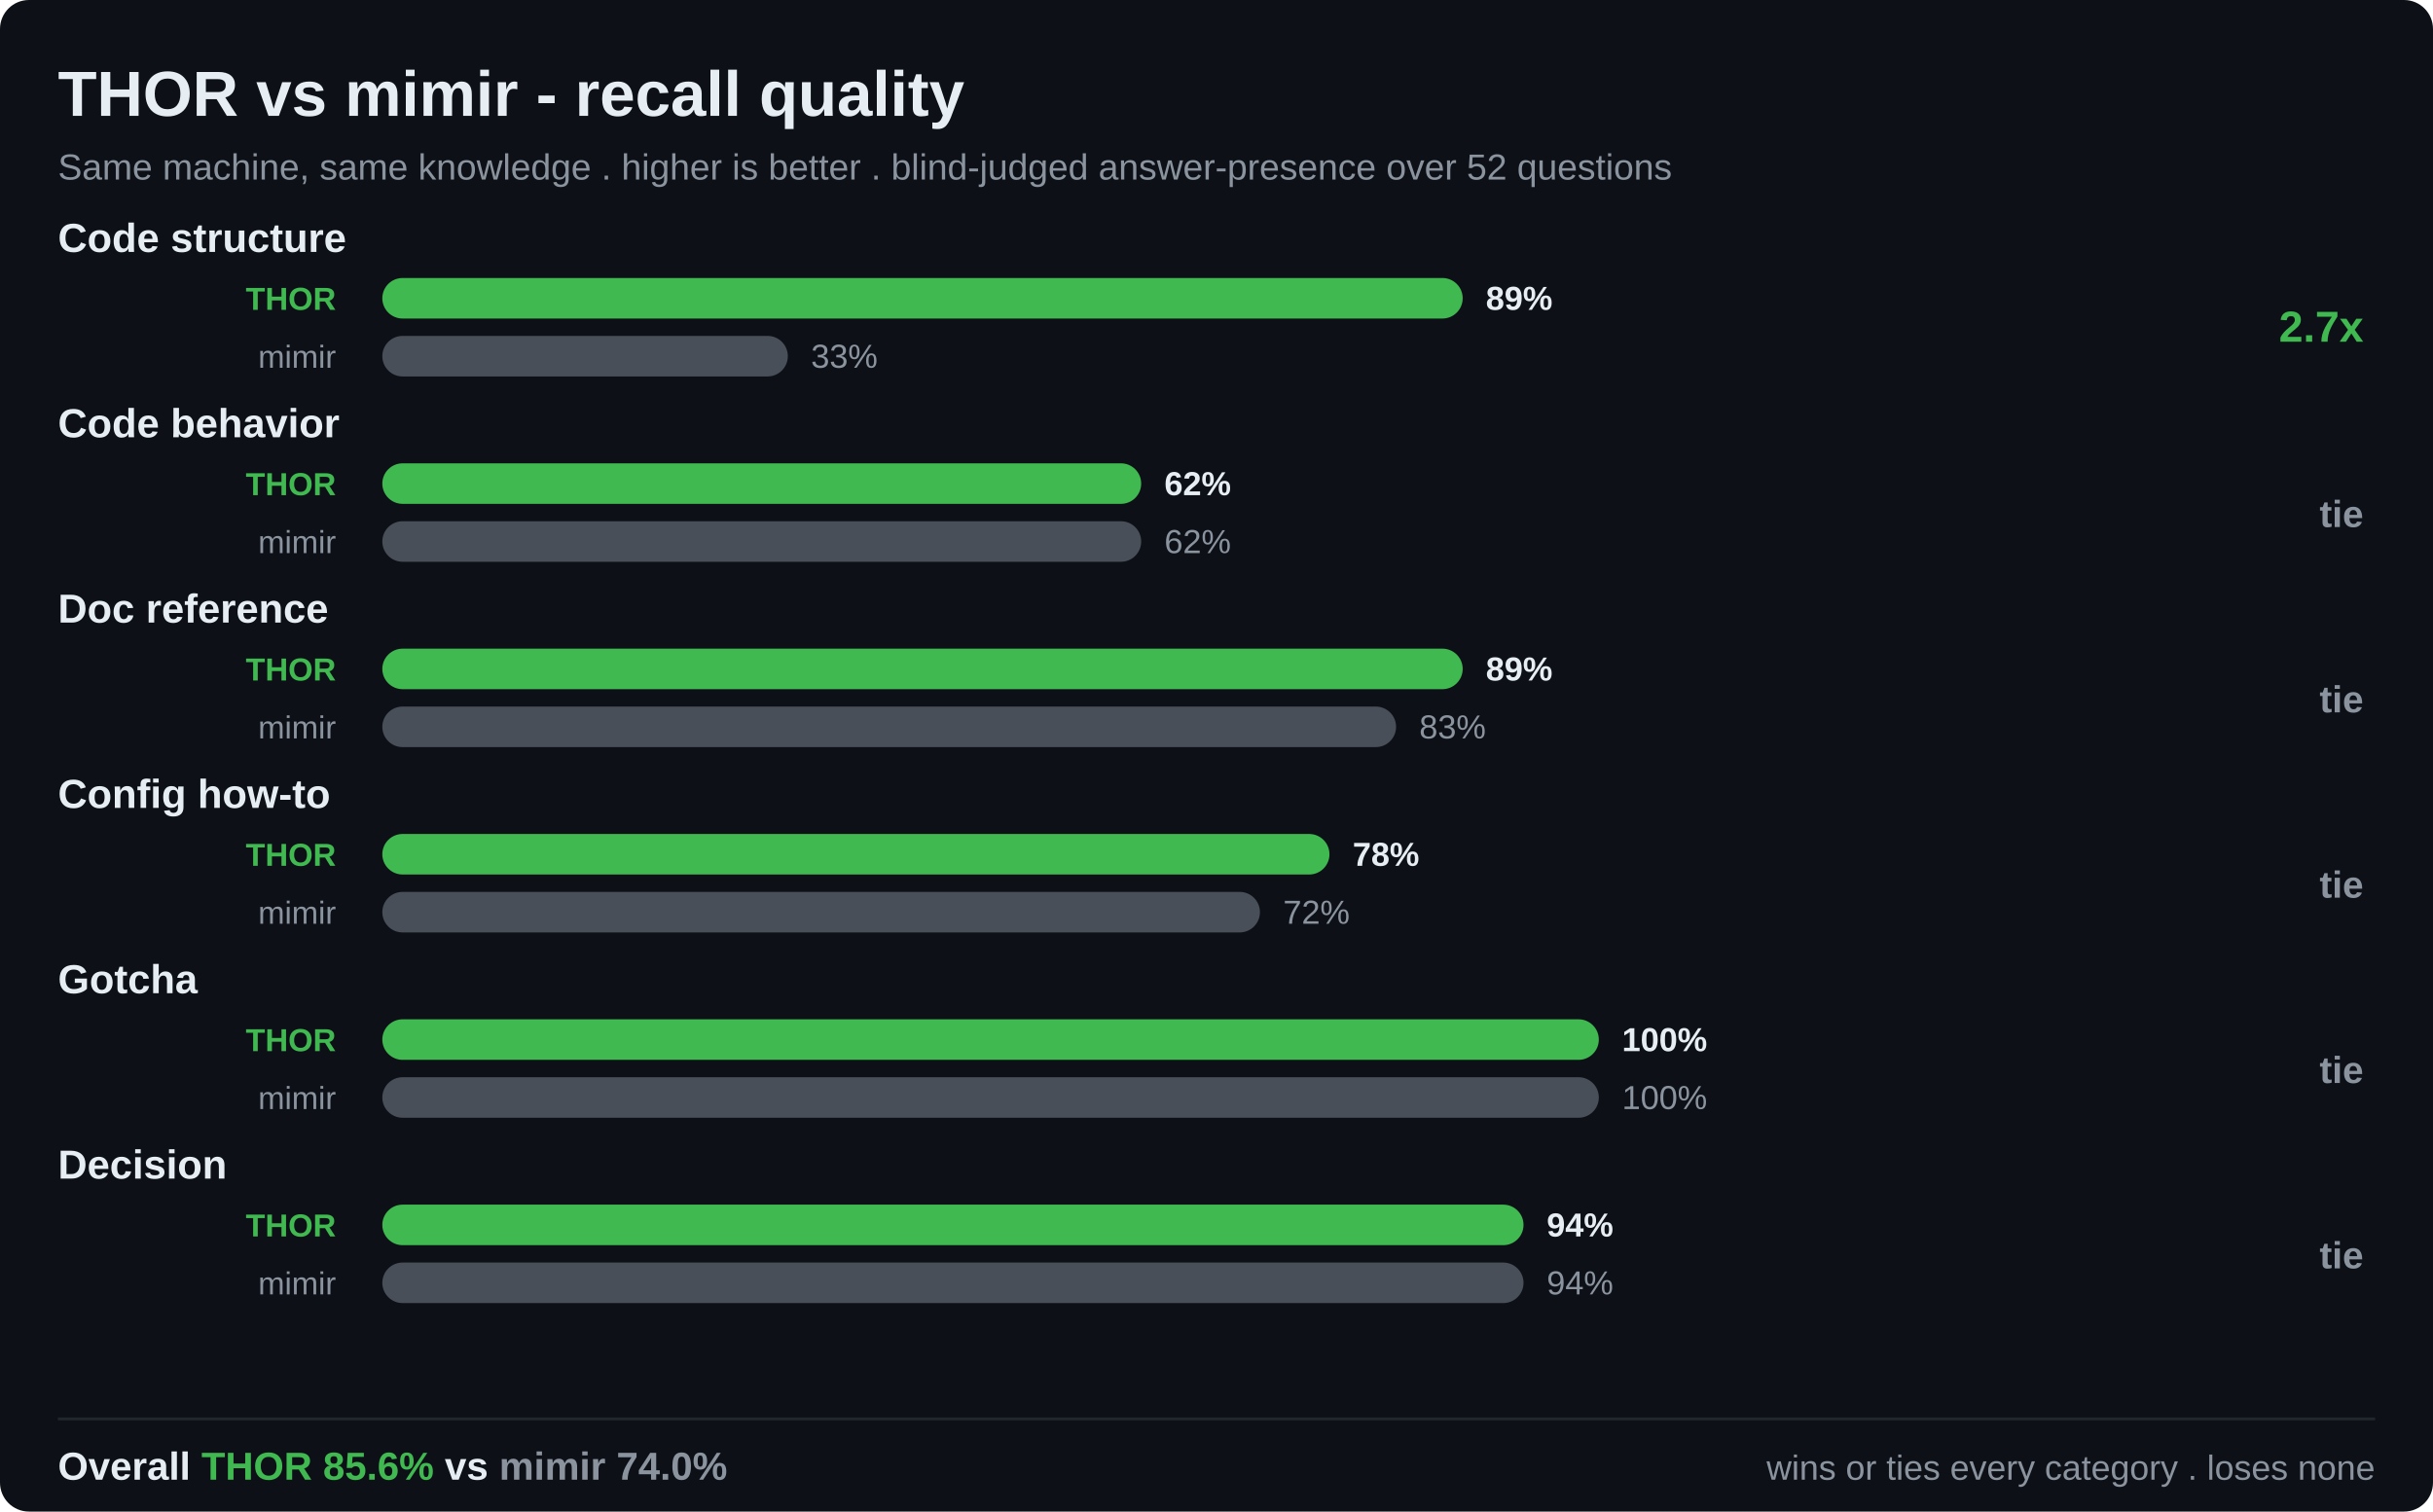
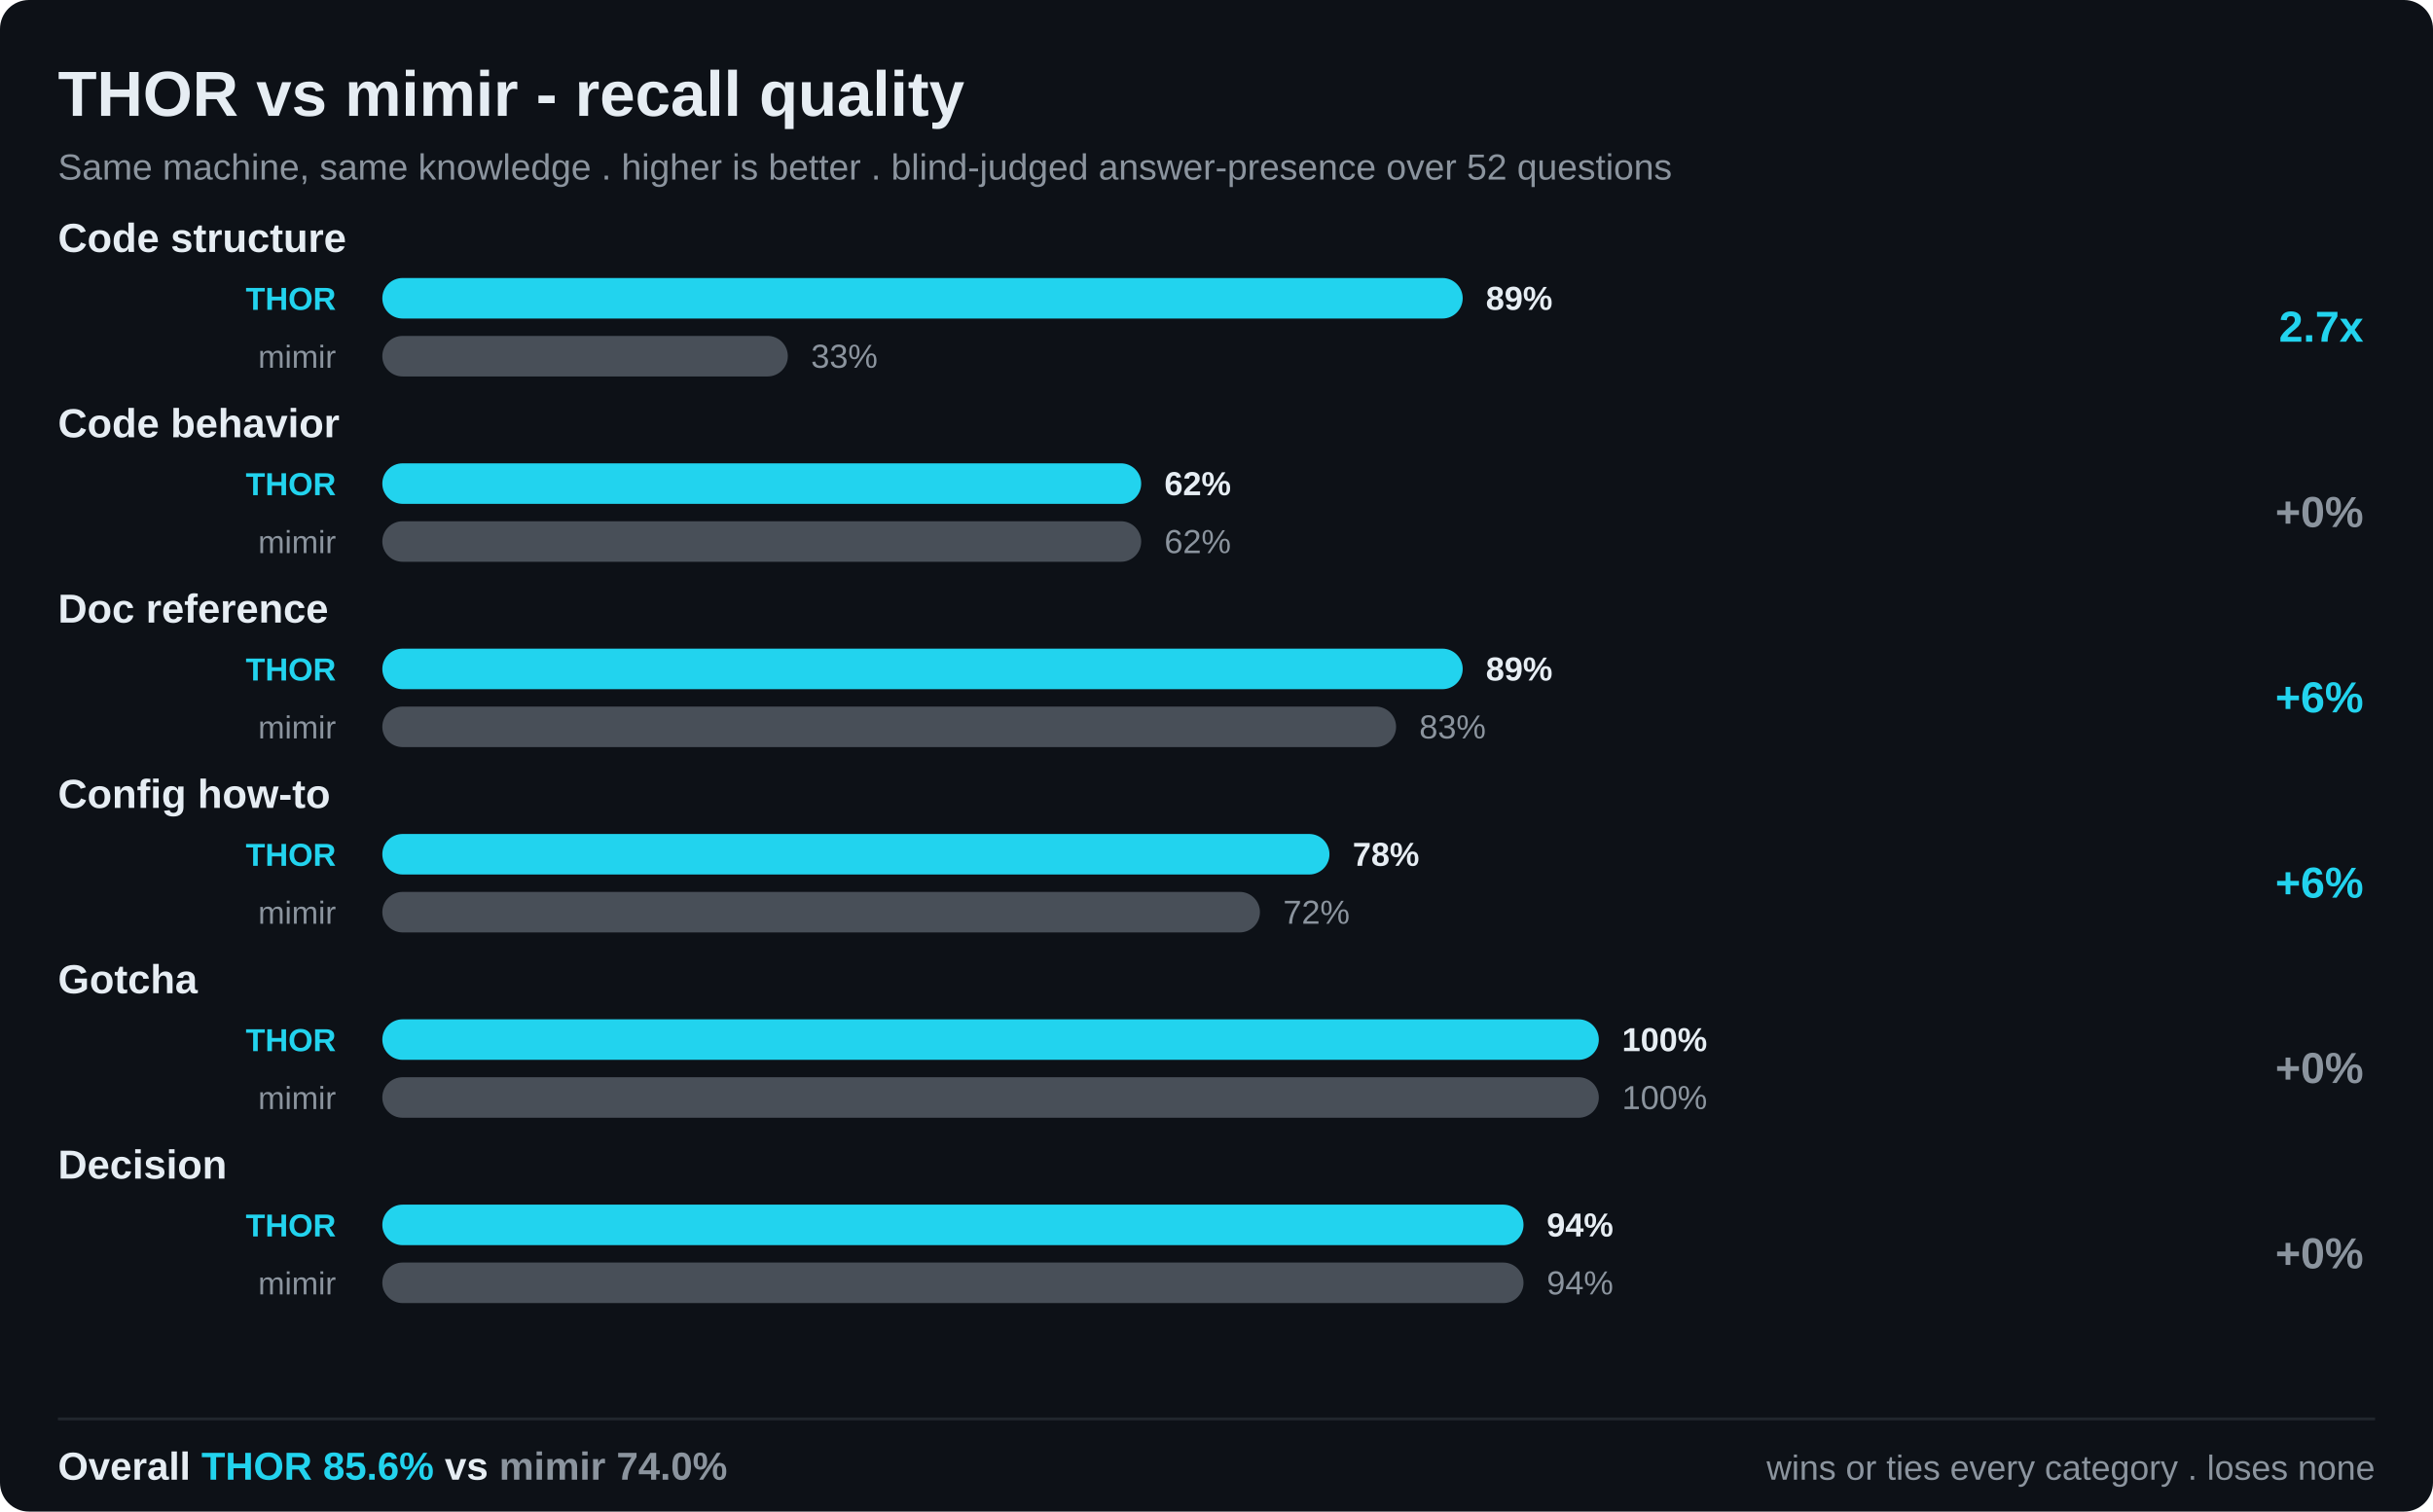
<svg xmlns="http://www.w3.org/2000/svg" viewBox="0 0 840 522" font-family="Segoe UI, Helvetica Neue, Arial, sans-serif">
  <rect x="0" y="0" width="840" height="522" rx="10" fill="#0d1117" />
  <text x="20" y="40" fill="#e6edf3" font-size="22" font-weight="800">THOR vs mimir - recall quality</text>
  <text x="20" y="62" fill="#8b949e" font-size="12.5">Same machine, same knowledge . higher is better . blind-judged answer-presence over 52 questions</text>
  <text x="20" y="87" fill="#e6edf3" font-size="14" font-weight="700">Code structure</text>
-   <text x="116" y="107" fill="#3fb950" font-size="11" font-weight="700" text-anchor="end">THOR</text>
-   <rect x="132" y="96" width="373" height="14" rx="7" fill="#3fb950" />
+   <text x="116" y="107" fill="#22d3ee" font-size="11" font-weight="700" text-anchor="end">THOR</text>
+   <rect x="132" y="96" width="373" height="14" rx="7" fill="#22d3ee" />
  <text x="513" y="107" fill="#e6edf3" font-size="11.5" font-weight="700">89%</text>
  <text x="116" y="127" fill="#8b949e" font-size="11" text-anchor="end">mimir</text>
  <rect x="132" y="116" width="140" height="14" rx="7" fill="#484f58" />
  <text x="280" y="127" fill="#8b949e" font-size="11.5">33%</text>
-   <text x="816" y="118" fill="#3fb950" font-size="15" font-weight="800" text-anchor="end">2.7x</text>
+   <text x="816" y="118" fill="#22d3ee" font-size="15" font-weight="800" text-anchor="end">2.7x</text>
  <text x="20" y="151" fill="#e6edf3" font-size="14" font-weight="700">Code behavior</text>
-   <text x="116" y="171" fill="#3fb950" font-size="11" font-weight="700" text-anchor="end">THOR</text>
-   <rect x="132" y="160" width="262" height="14" rx="7" fill="#3fb950" />
+   <text x="116" y="171" fill="#22d3ee" font-size="11" font-weight="700" text-anchor="end">THOR</text>
+   <rect x="132" y="160" width="262" height="14" rx="7" fill="#22d3ee" />
  <text x="402" y="171" fill="#e6edf3" font-size="11.5" font-weight="700">62%</text>
  <text x="116" y="191" fill="#8b949e" font-size="11" text-anchor="end">mimir</text>
  <rect x="132" y="180" width="262" height="14" rx="7" fill="#484f58" />
  <text x="402" y="191" fill="#8b949e" font-size="11.5">62%</text>
-   <text x="816" y="182" fill="#8b949e" font-size="13" font-weight="600" text-anchor="end">tie</text>
+   <text x="816" y="182" fill="#8b949e" font-size="15" font-weight="800" text-anchor="end">+0%</text>
  <text x="20" y="215" fill="#e6edf3" font-size="14" font-weight="700">Doc reference</text>
-   <text x="116" y="235" fill="#3fb950" font-size="11" font-weight="700" text-anchor="end">THOR</text>
-   <rect x="132" y="224" width="373" height="14" rx="7" fill="#3fb950" />
+   <text x="116" y="235" fill="#22d3ee" font-size="11" font-weight="700" text-anchor="end">THOR</text>
+   <rect x="132" y="224" width="373" height="14" rx="7" fill="#22d3ee" />
  <text x="513" y="235" fill="#e6edf3" font-size="11.5" font-weight="700">89%</text>
  <text x="116" y="255" fill="#8b949e" font-size="11" text-anchor="end">mimir</text>
  <rect x="132" y="244" width="350" height="14" rx="7" fill="#484f58" />
  <text x="490" y="255" fill="#8b949e" font-size="11.5">83%</text>
-   <text x="816" y="246" fill="#8b949e" font-size="13" font-weight="600" text-anchor="end">tie</text>
+   <text x="816" y="246" fill="#22d3ee" font-size="15" font-weight="800" text-anchor="end">+6%</text>
  <text x="20" y="279" fill="#e6edf3" font-size="14" font-weight="700">Config how-to</text>
-   <text x="116" y="299" fill="#3fb950" font-size="11" font-weight="700" text-anchor="end">THOR</text>
-   <rect x="132" y="288" width="327" height="14" rx="7" fill="#3fb950" />
+   <text x="116" y="299" fill="#22d3ee" font-size="11" font-weight="700" text-anchor="end">THOR</text>
+   <rect x="132" y="288" width="327" height="14" rx="7" fill="#22d3ee" />
  <text x="467" y="299" fill="#e6edf3" font-size="11.5" font-weight="700">78%</text>
  <text x="116" y="319" fill="#8b949e" font-size="11" text-anchor="end">mimir</text>
  <rect x="132" y="308" width="303" height="14" rx="7" fill="#484f58" />
  <text x="443" y="319" fill="#8b949e" font-size="11.5">72%</text>
-   <text x="816" y="310" fill="#8b949e" font-size="13" font-weight="600" text-anchor="end">tie</text>
+   <text x="816" y="310" fill="#22d3ee" font-size="15" font-weight="800" text-anchor="end">+6%</text>
  <text x="20" y="343" fill="#e6edf3" font-size="14" font-weight="700">Gotcha</text>
-   <text x="116" y="363" fill="#3fb950" font-size="11" font-weight="700" text-anchor="end">THOR</text>
-   <rect x="132" y="352" width="420" height="14" rx="7" fill="#3fb950" />
+   <text x="116" y="363" fill="#22d3ee" font-size="11" font-weight="700" text-anchor="end">THOR</text>
+   <rect x="132" y="352" width="420" height="14" rx="7" fill="#22d3ee" />
  <text x="560" y="363" fill="#e6edf3" font-size="11.5" font-weight="700">100%</text>
  <text x="116" y="383" fill="#8b949e" font-size="11" text-anchor="end">mimir</text>
  <rect x="132" y="372" width="420" height="14" rx="7" fill="#484f58" />
  <text x="560" y="383" fill="#8b949e" font-size="11.5">100%</text>
-   <text x="816" y="374" fill="#8b949e" font-size="13" font-weight="600" text-anchor="end">tie</text>
+   <text x="816" y="374" fill="#8b949e" font-size="15" font-weight="800" text-anchor="end">+0%</text>
  <text x="20" y="407" fill="#e6edf3" font-size="14" font-weight="700">Decision</text>
-   <text x="116" y="427" fill="#3fb950" font-size="11" font-weight="700" text-anchor="end">THOR</text>
-   <rect x="132" y="416" width="394" height="14" rx="7" fill="#3fb950" />
+   <text x="116" y="427" fill="#22d3ee" font-size="11" font-weight="700" text-anchor="end">THOR</text>
+   <rect x="132" y="416" width="394" height="14" rx="7" fill="#22d3ee" />
  <text x="534" y="427" fill="#e6edf3" font-size="11.5" font-weight="700">94%</text>
  <text x="116" y="447" fill="#8b949e" font-size="11" text-anchor="end">mimir</text>
  <rect x="132" y="436" width="394" height="14" rx="7" fill="#484f58" />
  <text x="534" y="447" fill="#8b949e" font-size="11.5">94%</text>
-   <text x="816" y="438" fill="#8b949e" font-size="13" font-weight="600" text-anchor="end">tie</text>
+   <text x="816" y="438" fill="#8b949e" font-size="15" font-weight="800" text-anchor="end">+0%</text>
  <line x1="20" y1="490" x2="820" y2="490" stroke="#21262d" stroke-width="1" />
-   <text x="20" y="511" fill="#e6edf3" font-size="13.5" font-weight="700">Overall  <tspan fill="#3fb950">THOR 85.6%</tspan>  vs  <tspan fill="#8b949e">mimir 74.0%</tspan>
+   <text x="20" y="511" fill="#e6edf3" font-size="13.5" font-weight="700">Overall  <tspan fill="#22d3ee">THOR 85.6%</tspan>  vs  <tspan fill="#8b949e">mimir 74.0%</tspan>
  </text>
  <text x="820" y="511" fill="#8b949e" font-size="12" text-anchor="end">wins or ties every category . loses none</text>
</svg>
